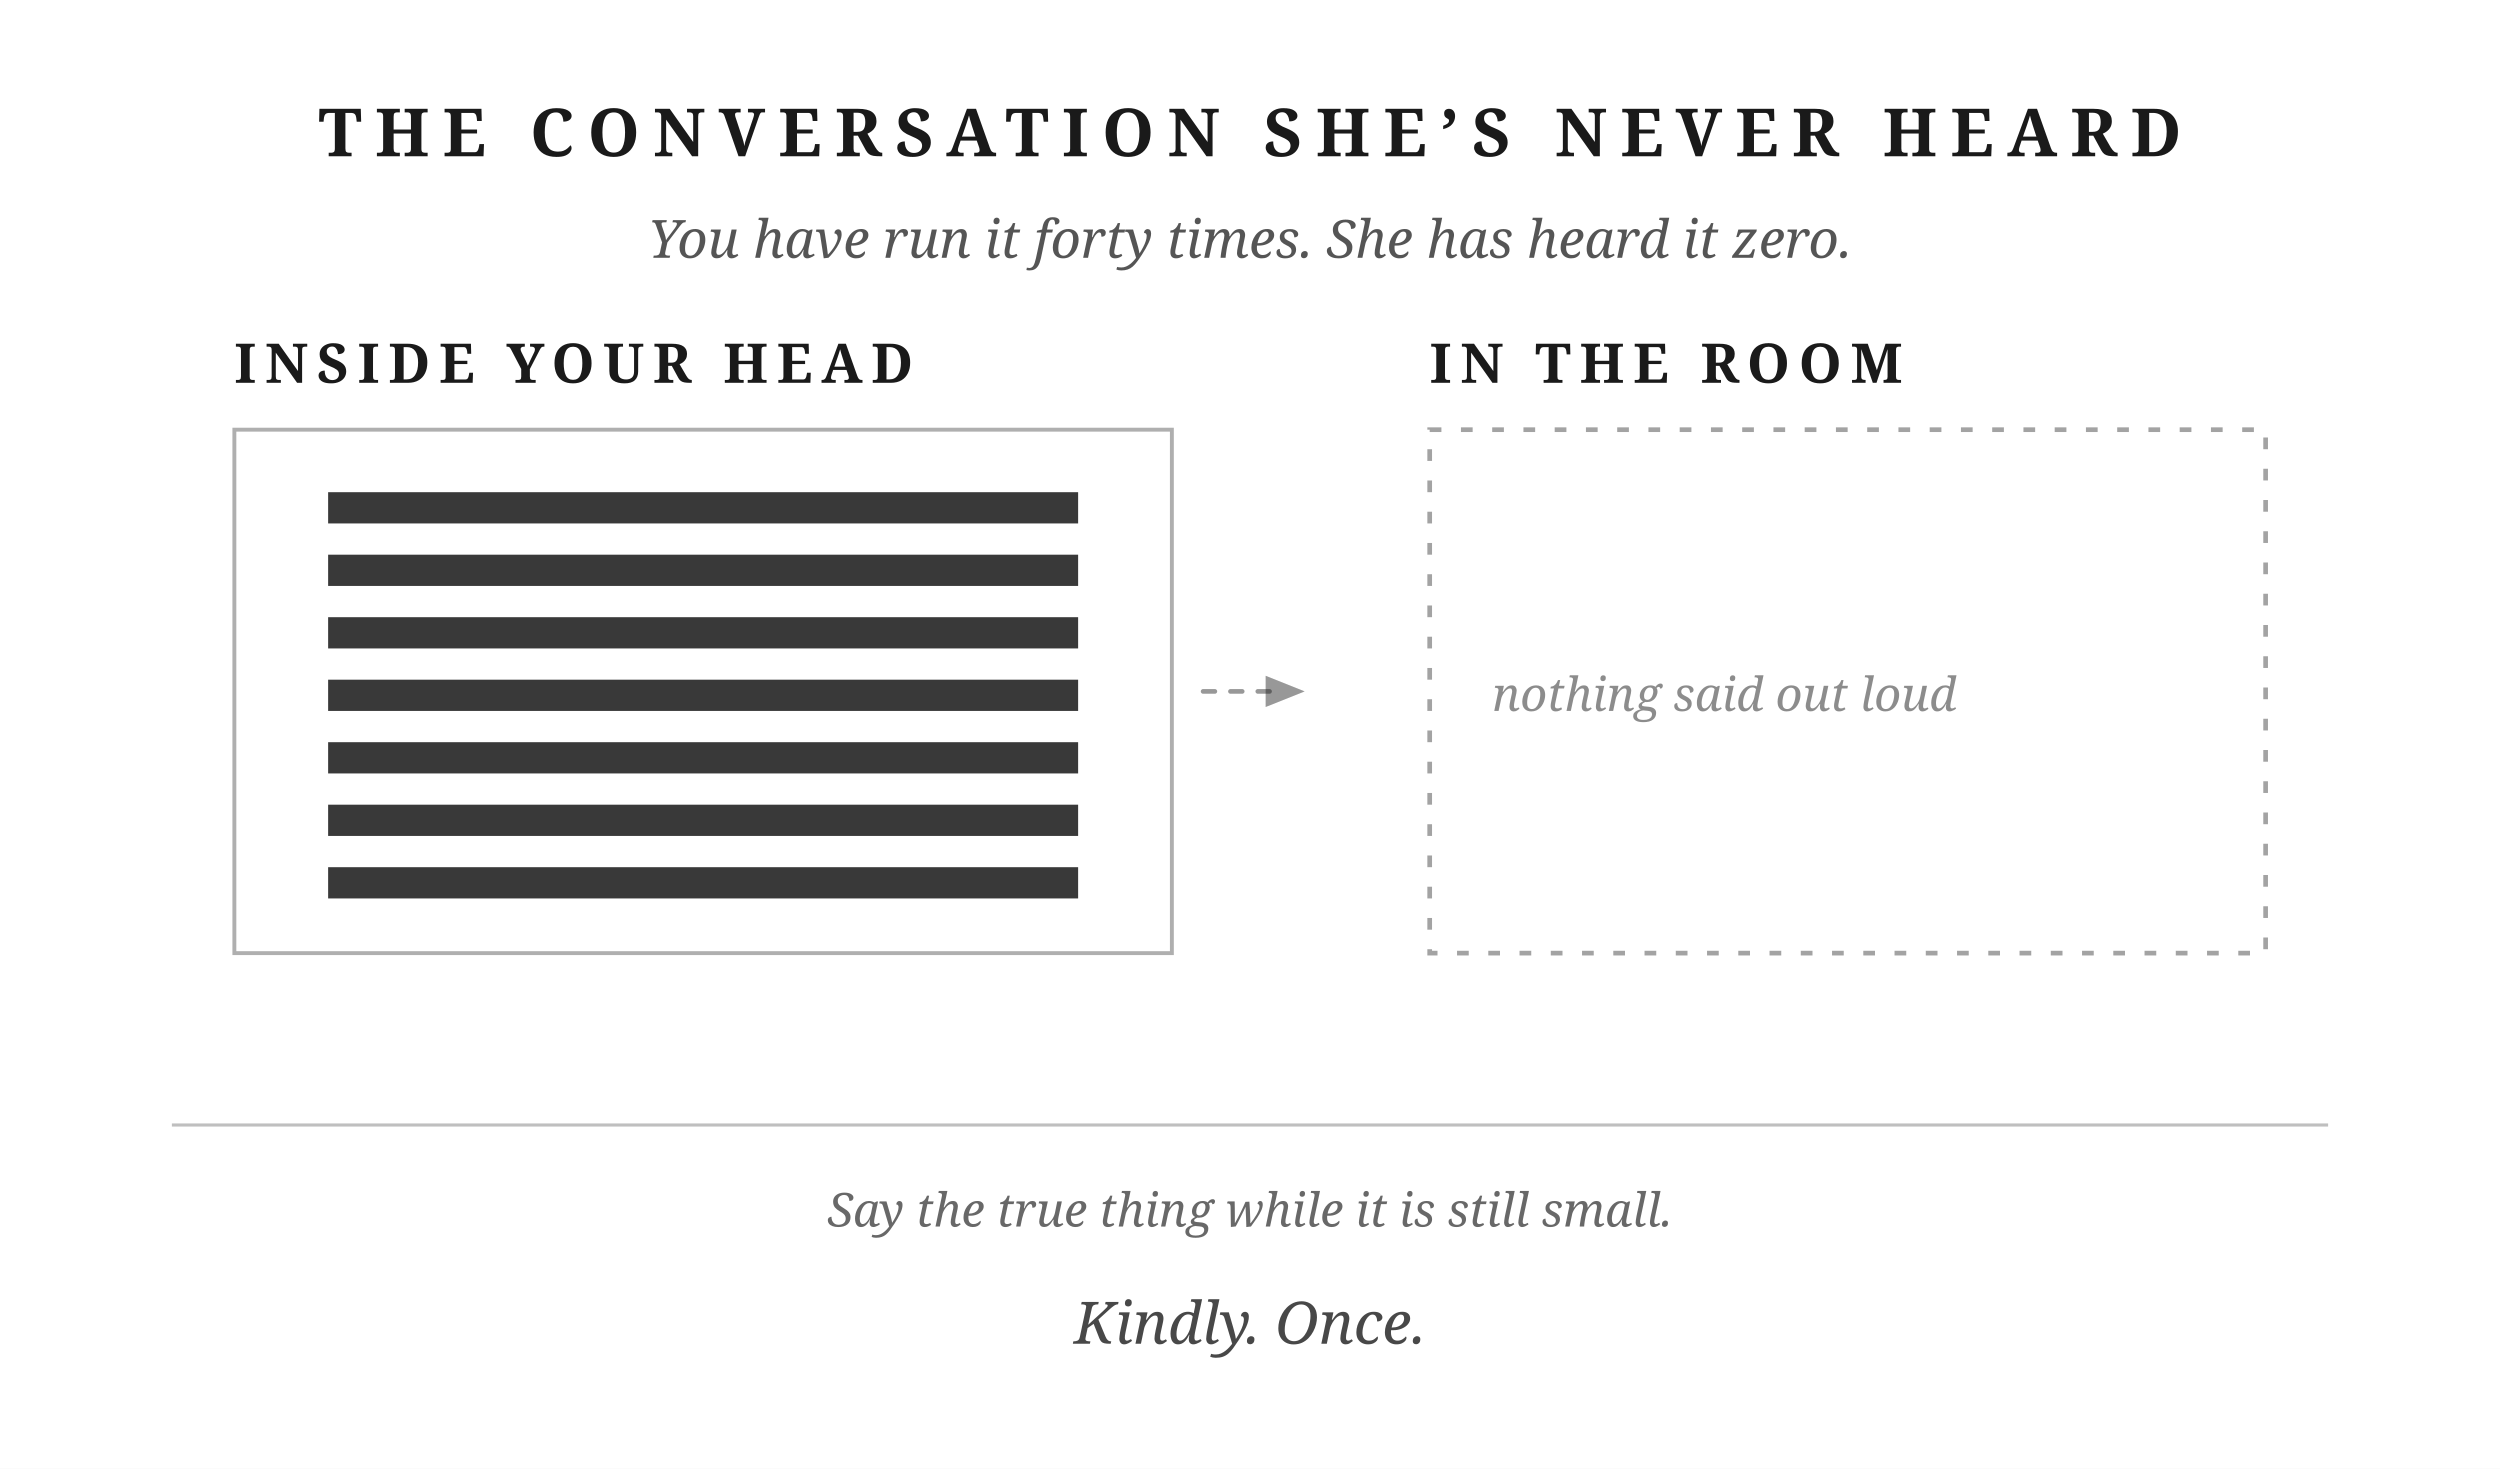
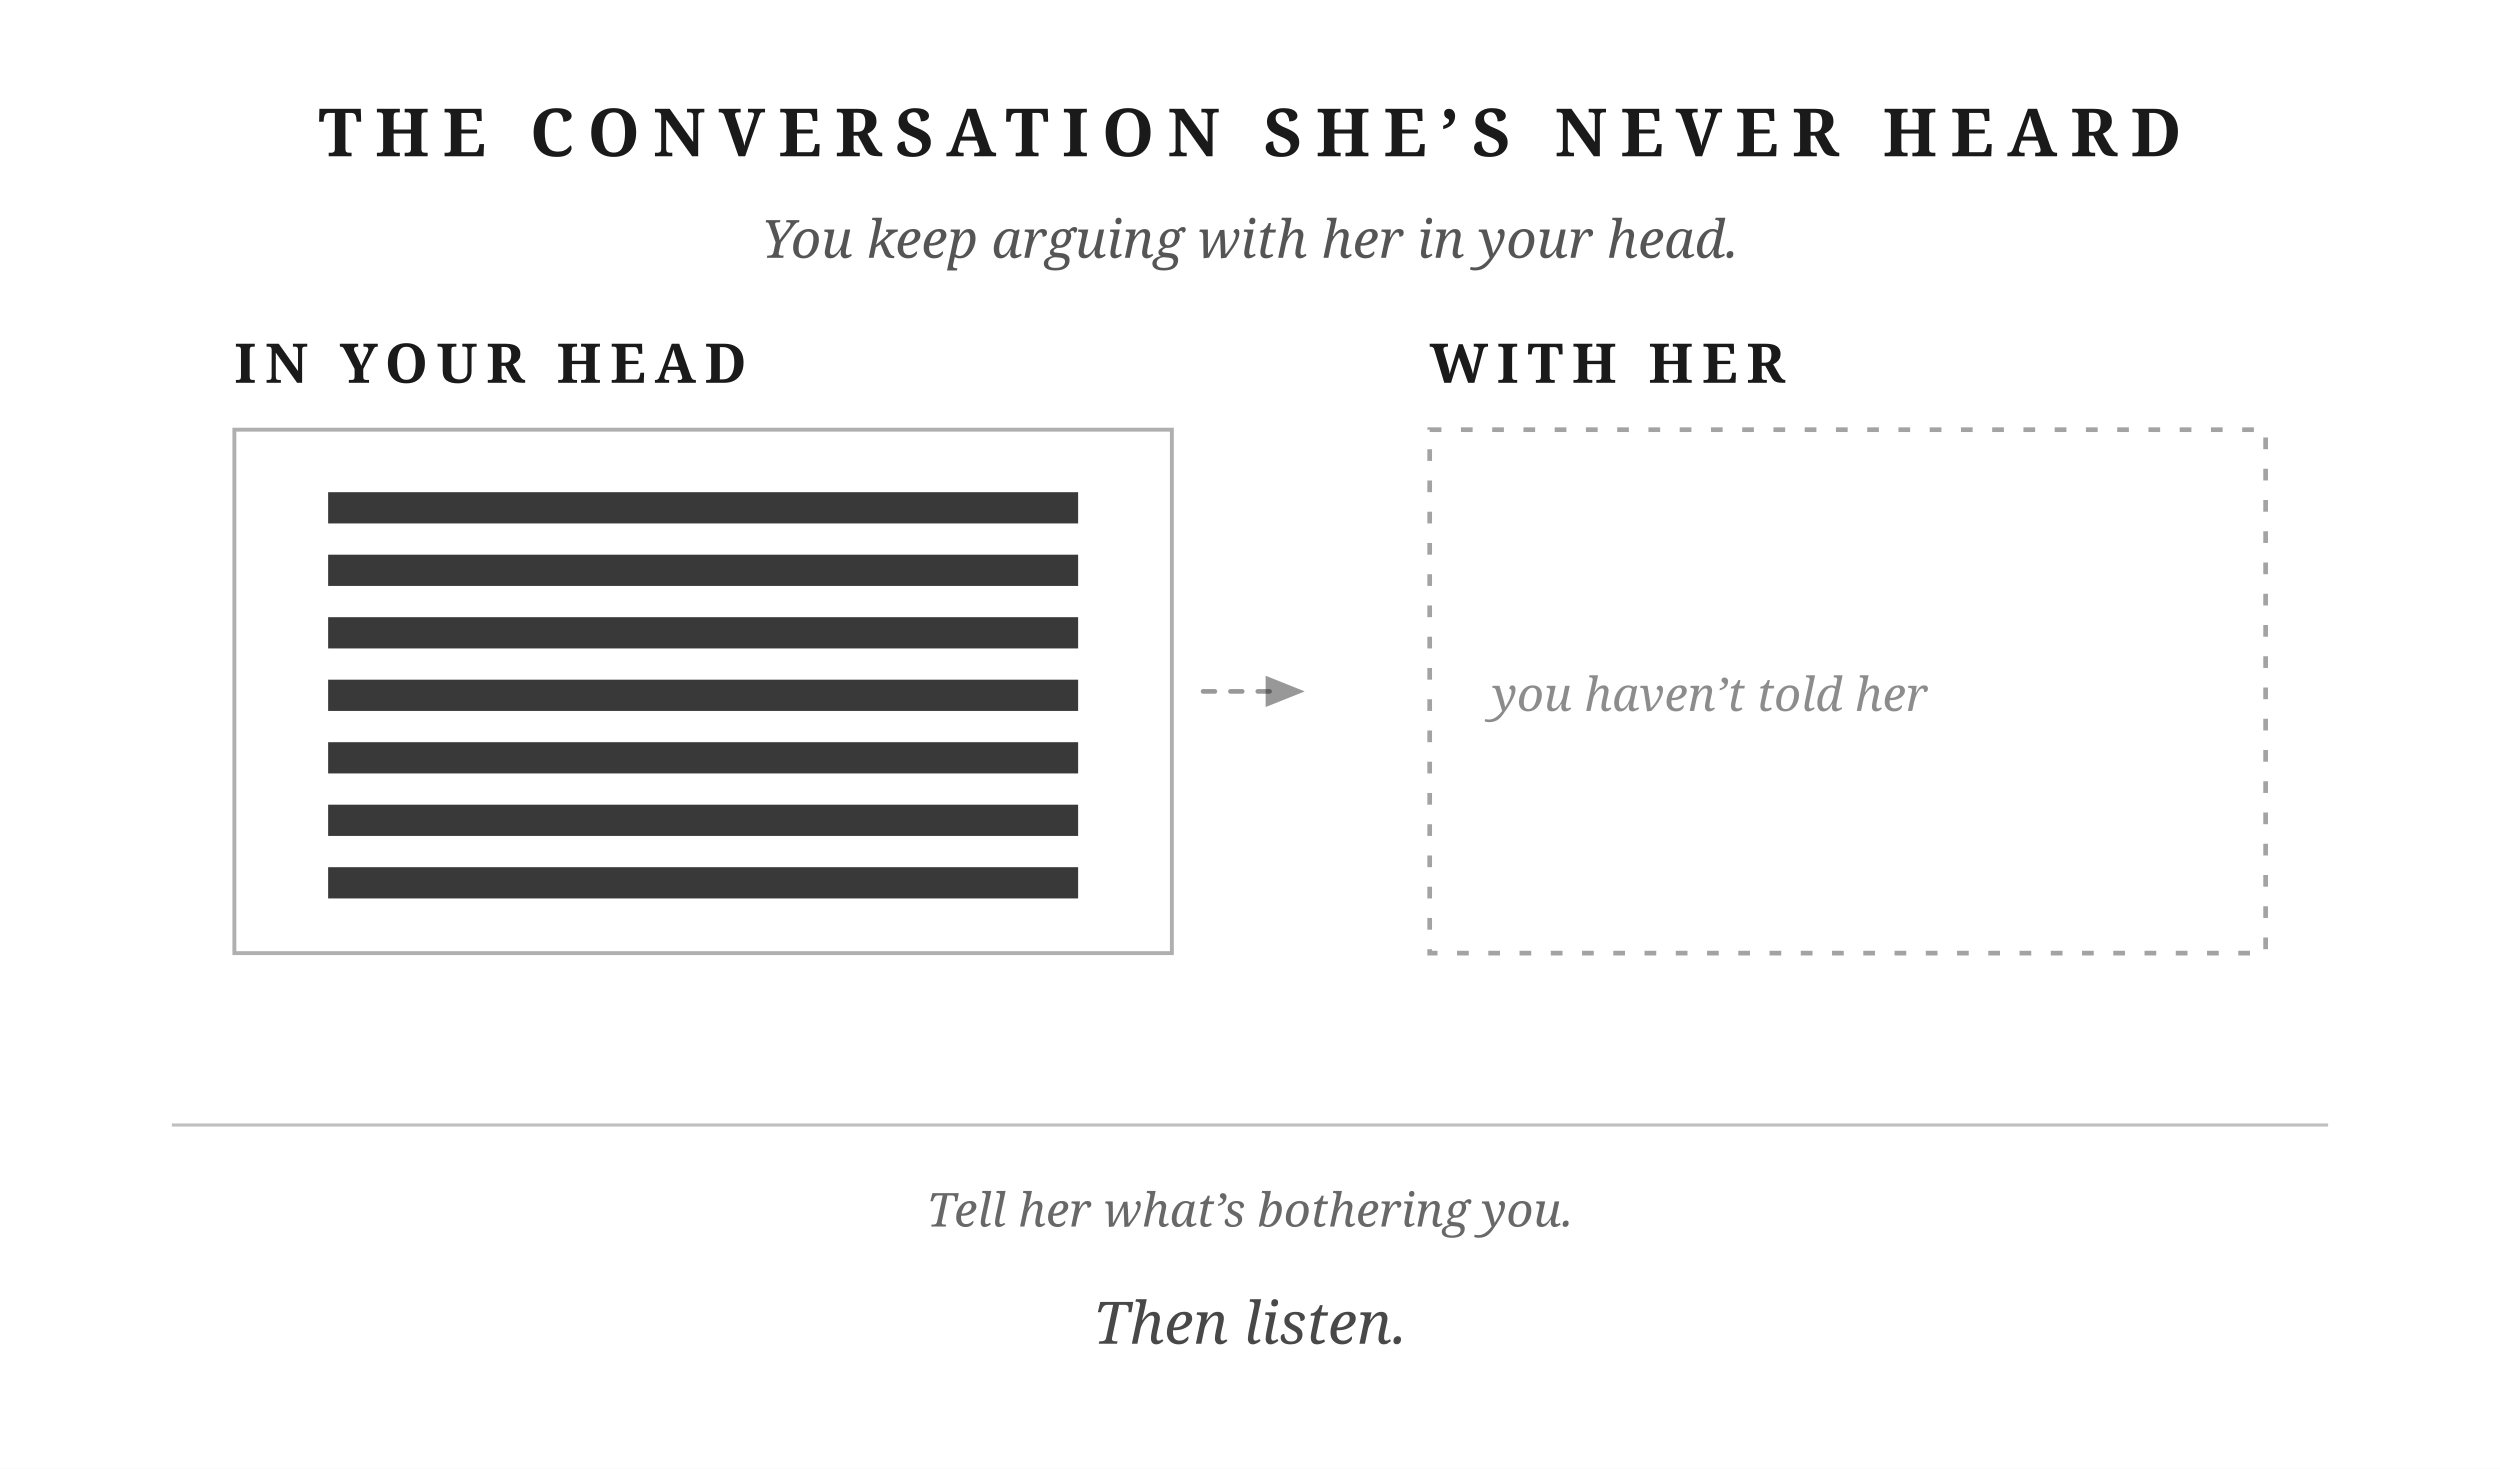
<svg xmlns="http://www.w3.org/2000/svg" viewBox="0 0 640 376" style="color:#1a1a1a" role="img" aria-label="The Conversation She’s Never Heard">
  <style>
    .ttl{font:600 17px Georgia,serif;letter-spacing:.20em;text-anchor:middle}
    .sub{font:italic 13.5px Georgia,serif;text-anchor:middle;opacity:.74}
    .lbl{font:600 14px Georgia,serif;letter-spacing:.16em;text-anchor:start}
    .cap{font:italic 12px Georgia,serif;opacity:.66;text-anchor:middle}
    .capl{font:italic 12px Georgia,serif;opacity:.5;text-anchor:start}
    .max{font:italic 15px Georgia,serif;opacity:.8;text-anchor:middle}
    .rule{stroke:currentColor;stroke-width:.8;opacity:.28}
  </style>
  <rect x="0" y="0" width="640" height="376" fill="#ffffff" />
  <g fill="currentColor">
    <text class="ttl" x="320" y="40">THE CONVERSATION SHE’S NEVER HEARD</text>
-     <text class="sub" x="320" y="66">You have run it forty times. She has heard it zero.</text>
+     <text class="sub" x="320" y="66">You keep arguing with her in your head.</text>
  </g>
  <g fill="currentColor">
-     <text class="lbl" x="60" y="98">INSIDE YOUR HEAD</text>
-     <text class="lbl" x="366" y="98">IN THE ROOM</text>
+     <text class="lbl" x="60" y="98">IN YOUR HEAD</text>
+     <text class="lbl" x="366" y="98">WITH HER</text>
  </g>
  <g fill="none" stroke="currentColor" stroke-width="1" opacity=".35">
    <rect x="60" y="110" width="240" height="134" />
  </g>
  <g fill="currentColor" opacity=".86">
    <rect x="84" y="126" width="192" height="8" />
    <rect x="84" y="142" width="192" height="8" />
    <rect x="84" y="158" width="192" height="8" />
    <rect x="84" y="174" width="192" height="8" />
    <rect x="84" y="190" width="192" height="8" />
    <rect x="84" y="206" width="192" height="8" />
    <rect x="84" y="222" width="192" height="8" />
  </g>
  <g fill="none" stroke="currentColor" stroke-width="1.2" stroke-dasharray="3 5" opacity=".4">
    <rect x="366" y="110" width="214" height="134" />
  </g>
  <g fill="none" stroke="currentColor" stroke-width="1.2" stroke-dasharray="3 4" opacity=".45" stroke-linecap="round">
    <path d="M308 177h18" />
  </g>
  <g fill="currentColor" opacity=".45">
    <path d="M334 177l-10-4v8z" />
  </g>
  <g fill="currentColor">
-     <text class="capl" x="382" y="182">nothing said out loud</text>
+     <text class="capl" x="382" y="182">you haven’t told her</text>
  </g>
  <g class="rule" fill="none">
    <path d="M44 288h552" />
  </g>
  <g fill="currentColor">
-     <text class="cap" x="320" y="314">Say the true thing while it is still small.</text>
-     <text class="max" x="320" y="344">Kindly. Once.</text>
+     <text class="cap" x="320" y="314">Tell her what’s bothering you.</text>
+     <text class="max" x="320" y="344">Then listen.</text>
  </g>
</svg>
